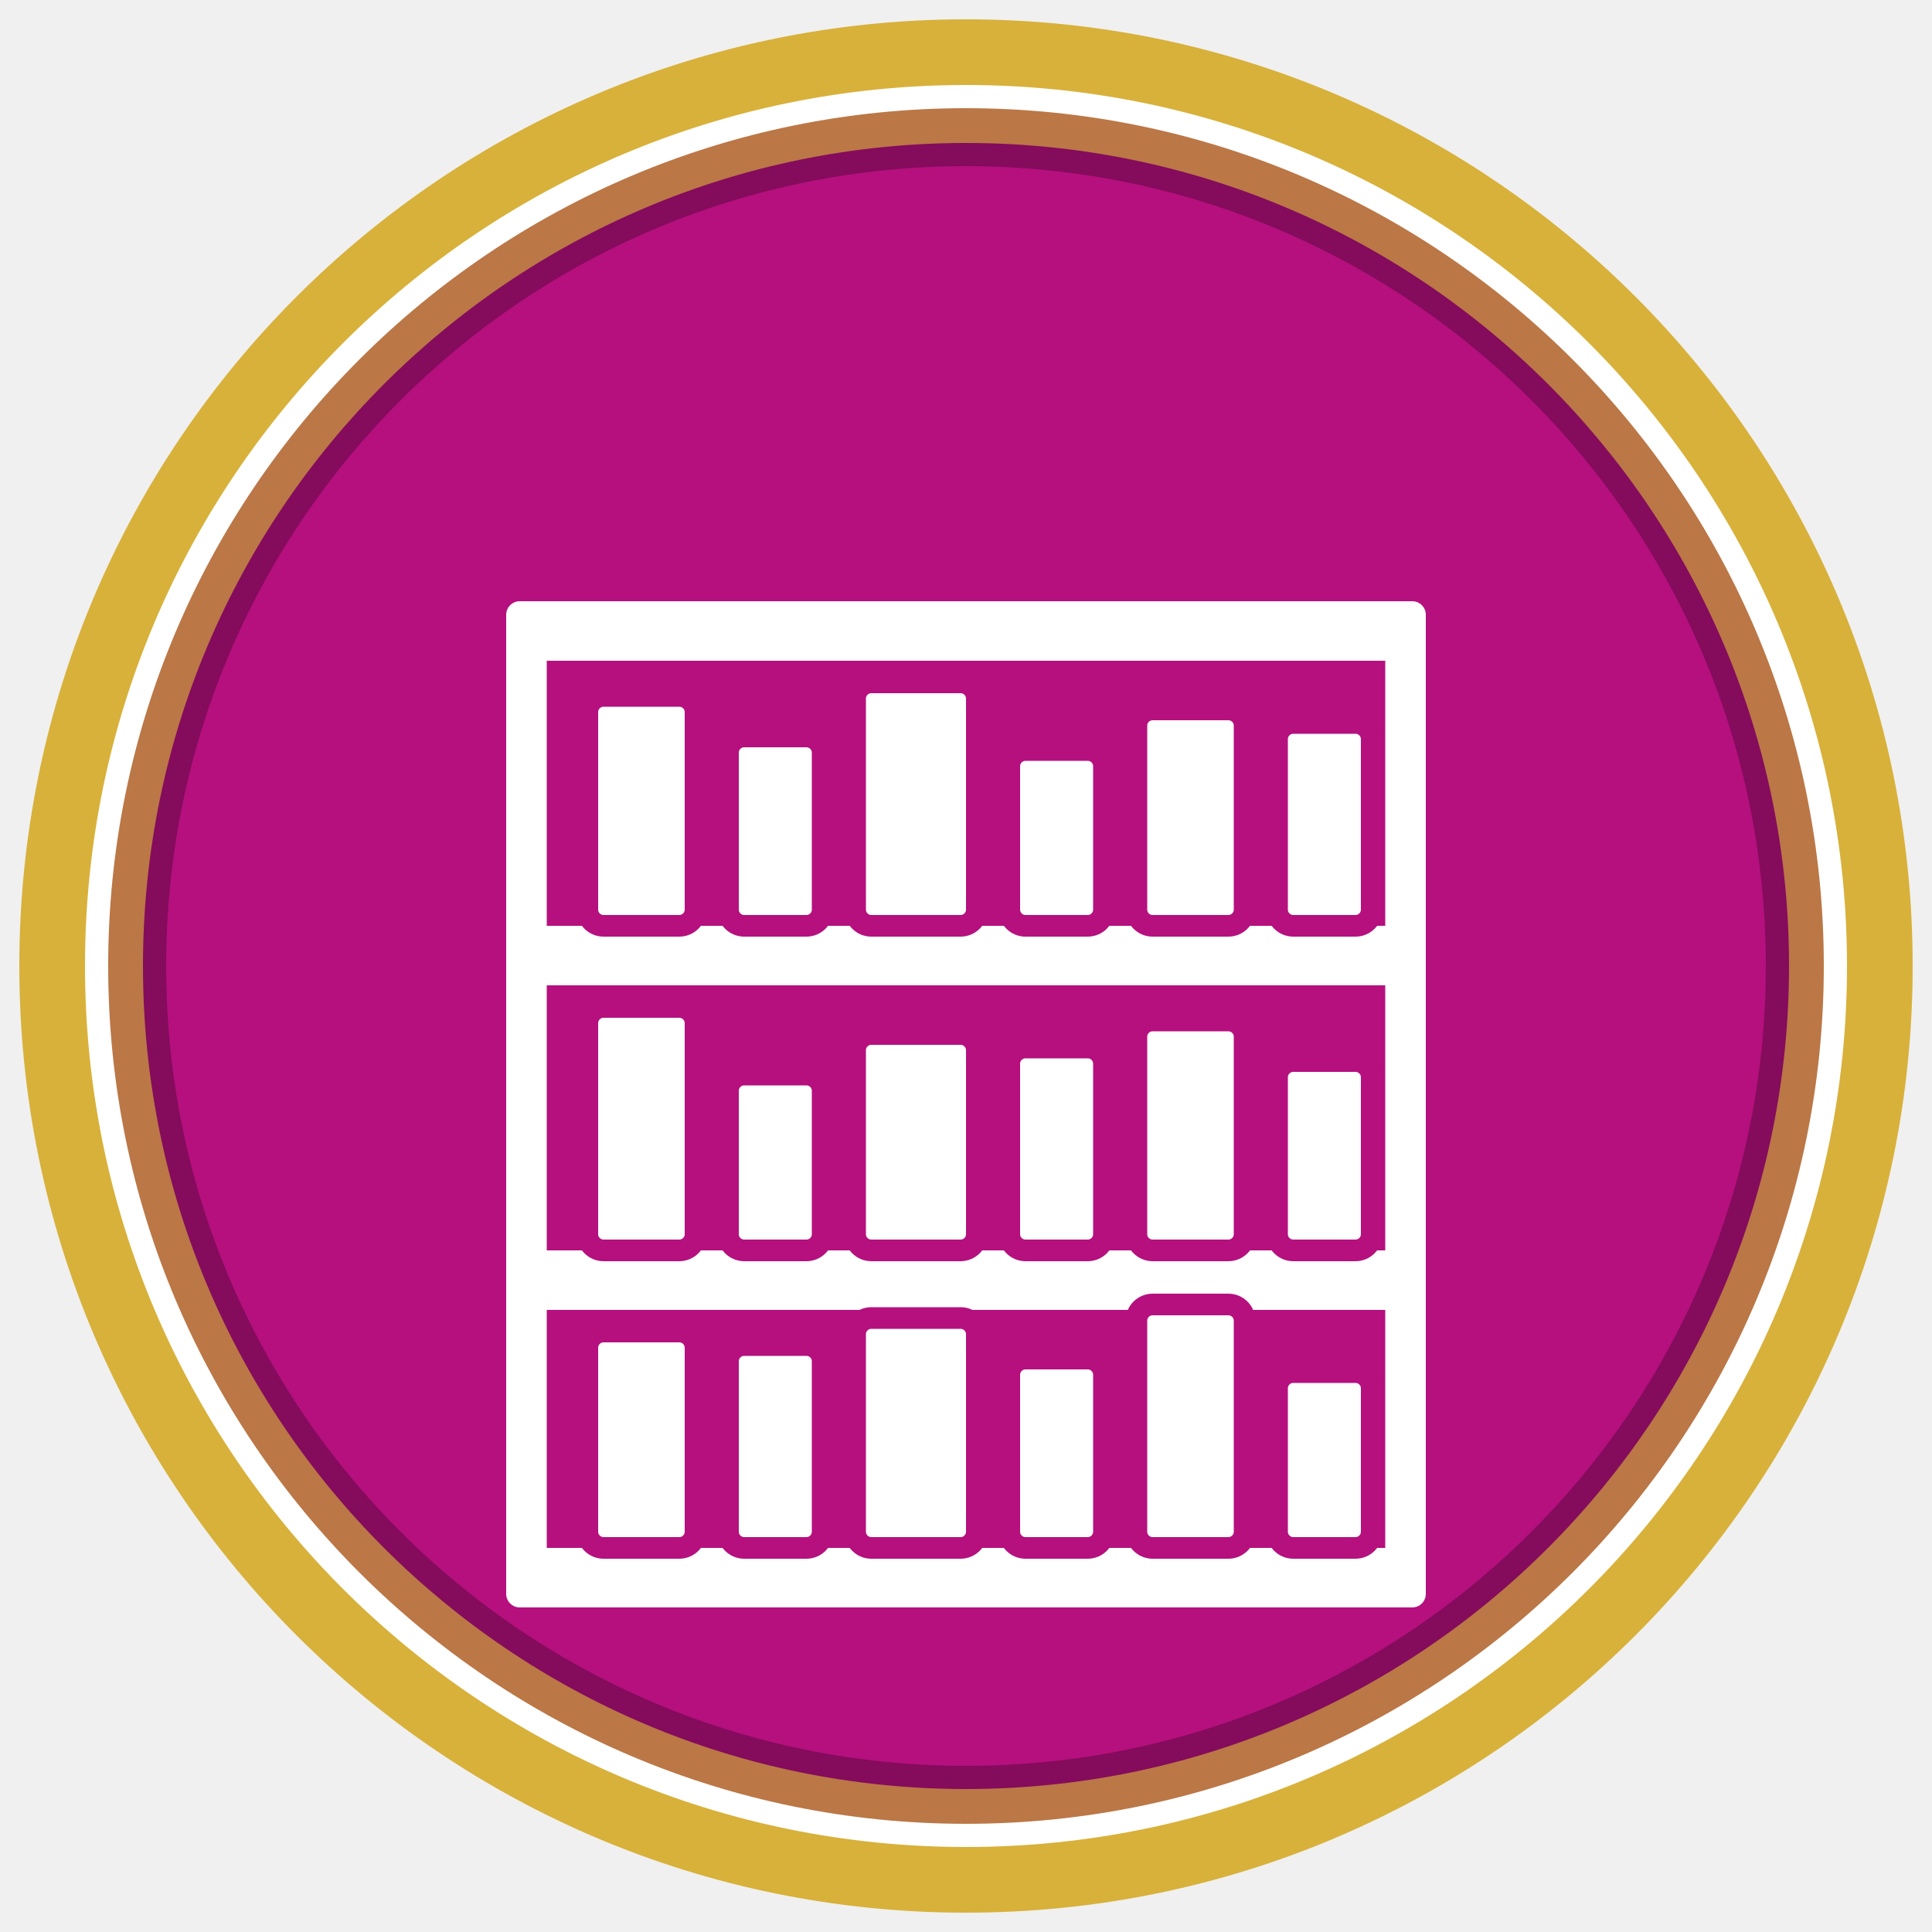
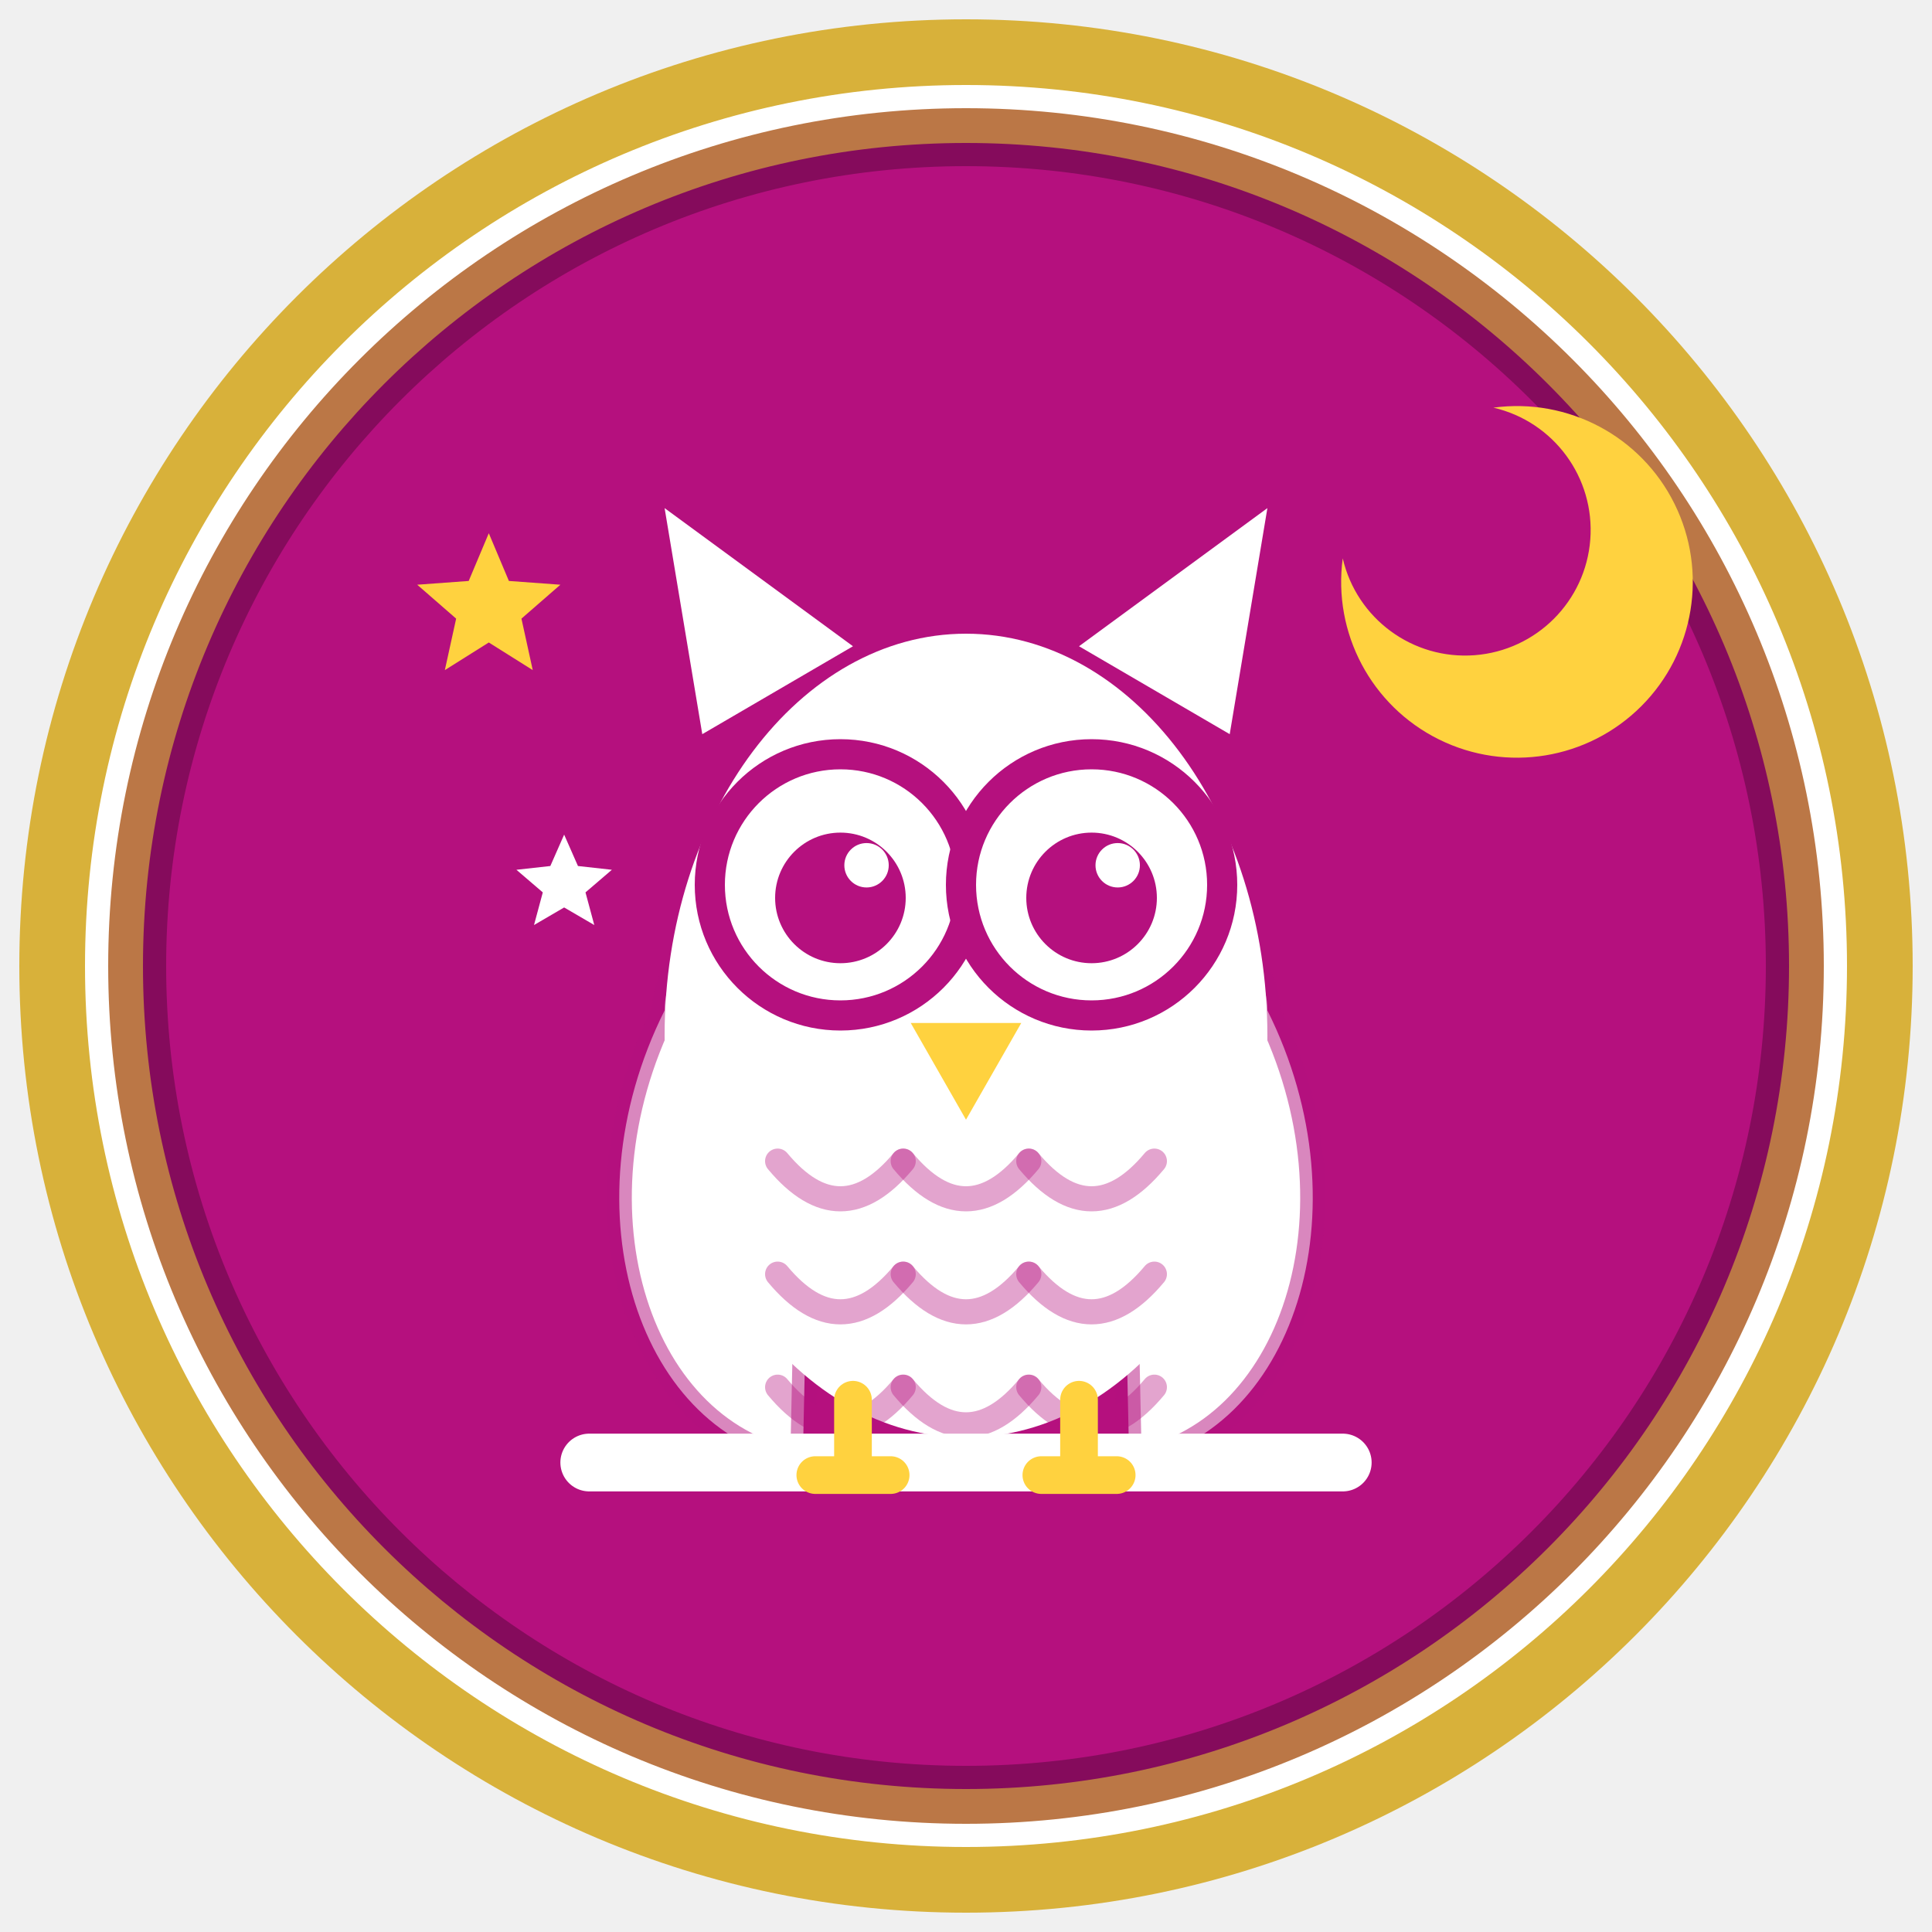
<svg xmlns="http://www.w3.org/2000/svg" viewBox="-100 -100 200 200" width="400" height="400">
  <circle r="98" fill="#D8B13A" />
  <circle r="89" fill="#850B5C" opacity=".35" />
  <circle r="84" fill="#B5107E" />
  <circle r="84" fill="none" stroke="#850B5C" stroke-width="2.4" />
  <circle r="90" fill="none" stroke="#FFFFFF" stroke-width="2.4" />
-   <g transform="translate(0 2) scale(1.4)">
-     <rect x="-34" y="-26" width="3" height="70" fill="#FFFFFF" />
-     <rect x="31" y="-26" width="3" height="70" fill="#FFFFFF" />
-     <rect x="-34" y="-28.4" width="68" height="4.4" rx="1" fill="#FFFFFF" />
-     <rect x="-34" y="-4.4" width="68" height="4.4" rx="1" fill="#FFFFFF" />
-     <rect x="-34" y="19.6" width="68" height="4.4" rx="1" fill="#FFFFFF" />
-     <rect x="-34" y="41.6" width="68" height="4.4" rx="1" fill="#FFFFFF" />
-     <rect x="-28" y="-21.4" width="8" height="17" rx="1.2" fill="#FFFFFF" stroke="#B5107E" stroke-width="1.6" />
-     <rect x="-17.6" y="-18.4" width="7" height="14" rx="1.2" fill="#FFFFFF" stroke="#B5107E" stroke-width="1.6" />
-     <rect x="-8.2" y="-22.4" width="9" height="18" rx="1.2" fill="#FFFFFF" stroke="#B5107E" stroke-width="1.6" />
-     <rect x="3.2" y="-17.4" width="7" height="13" rx="1.2" fill="#FFFFFF" stroke="#B5107E" stroke-width="1.6" />
-     <rect x="12.6" y="-20.4" width="8" height="16" rx="1.2" fill="#FFFFFF" stroke="#B5107E" stroke-width="1.6" />
-     <rect x="23.0" y="-19.4" width="7" height="15" rx="1.2" fill="#FFFFFF" stroke="#B5107E" stroke-width="1.6" />
-     <rect x="-28" y="1.6" width="8" height="18" rx="1.2" fill="#FFFFFF" stroke="#B5107E" stroke-width="1.6" />
-     <rect x="-17.6" y="6.6" width="7" height="13" rx="1.2" fill="#FFFFFF" stroke="#B5107E" stroke-width="1.6" />
-     <rect x="-8.2" y="3.6" width="9" height="16" rx="1.2" fill="#FFFFFF" stroke="#B5107E" stroke-width="1.6" />
-     <rect x="3.2" y="4.6" width="7" height="15" rx="1.2" fill="#FFFFFF" stroke="#B5107E" stroke-width="1.6" />
-     <rect x="12.6" y="2.6" width="8" height="17" rx="1.2" fill="#FFFFFF" stroke="#B5107E" stroke-width="1.6" />
-     <rect x="23.0" y="5.6" width="7" height="14" rx="1.2" fill="#FFFFFF" stroke="#B5107E" stroke-width="1.6" />
-     <rect x="-28" y="25.6" width="8" height="16" rx="1.2" fill="#FFFFFF" stroke="#B5107E" stroke-width="1.6" />
-     <rect x="-17.6" y="26.6" width="7" height="15" rx="1.2" fill="#FFFFFF" stroke="#B5107E" stroke-width="1.6" />
-     <rect x="-8.2" y="24.6" width="9" height="17" rx="1.2" fill="#FFFFFF" stroke="#B5107E" stroke-width="1.6" />
-     <rect x="3.2" y="27.6" width="7" height="14" rx="1.2" fill="#FFFFFF" stroke="#B5107E" stroke-width="1.6" />
-     <rect x="12.6" y="23.6" width="8" height="18" rx="1.2" fill="#FFFFFF" stroke="#B5107E" stroke-width="1.6" />
-     <rect x="23.0" y="28.6" width="7" height="13" rx="1.2" fill="#FFFFFF" stroke="#B5107E" stroke-width="1.6" />
+   <g transform="translate(0 2) scale(1.3)">
+     <path d="M-24,2 C-32,18 -26,36 -13,38 L-12,-8 C-20,-6 -24,-2 -24,2Z M24,2 C32,18 26,36 13,38 L12,-8 C20,-6 24,-2 24,2Z" fill="#FFFFFF" stroke="#B5107E" stroke-width="2" stroke-opacity=".5" />
+     <ellipse cx="0" cy="4" rx="24" ry="32" fill="#FFFFFF" />
+     <path d="M-21,-20 L-24,-38 L-9,-27Z M21,-20 L24,-38 L9,-27Z" fill="#FFFFFF" />
+     <circle cx="-10" cy="-8" r="10.4" fill="#FFFFFF" stroke="#B5107E" stroke-width="2.4" />
+     <circle cx="-10" cy="-6.96" r="5.2" fill="#B5107E" />
+     <circle cx="-7.92" cy="-9.56" r="1.768" fill="#FFFFFF" />
+     <circle cx="10" cy="-8" r="10.4" fill="#FFFFFF" stroke="#B5107E" stroke-width="2.4" />
+     <circle cx="10" cy="-6.96" r="5.2" fill="#B5107E" />
+     <circle cx="12.08" cy="-9.56" r="1.768" fill="#FFFFFF" />
+     <path d="M-4.4,3 L4.4,3 L0,10.7Z" fill="#FFD23F" />
+     <path d="M-15,14 q5,6 10,0" stroke="#B5107E" stroke-width="2" stroke-opacity=".38" fill="none" stroke-linecap="round" />
+     <path d="M-5,14 q5,6 10,0" stroke="#B5107E" stroke-width="2" stroke-opacity=".38" fill="none" stroke-linecap="round" />
+     <path d="M5,14 q5,6 10,0" stroke="#B5107E" stroke-width="2" stroke-opacity=".38" fill="none" stroke-linecap="round" />
+     <path d="M-15,23 q5,6 10,0" stroke="#B5107E" stroke-width="2" stroke-opacity=".38" fill="none" stroke-linecap="round" />
+     <path d="M-5,23 q5,6 10,0" stroke="#B5107E" stroke-width="2" stroke-opacity=".38" fill="none" stroke-linecap="round" />
+     <path d="M5,23 q5,6 10,0" stroke="#B5107E" stroke-width="2" stroke-opacity=".38" fill="none" stroke-linecap="round" />
+     <path d="M-15,32 q5,6 10,0" stroke="#B5107E" stroke-width="2" stroke-opacity=".38" fill="none" stroke-linecap="round" />
+     <path d="M-5,32 q5,6 10,0" stroke="#B5107E" stroke-width="2" stroke-opacity=".38" fill="none" stroke-linecap="round" />
+     <path d="M5,32 q5,6 10,0" stroke="#B5107E" stroke-width="2" stroke-opacity=".38" fill="none" stroke-linecap="round" />
+     <path d="M-30,38 H30" stroke="#FFFFFF" stroke-width="4.6" stroke-linecap="round" />
+     <path d="M-9,33 v6 M-12,39 h6 M9,33 v6 M6,39 h6" stroke="#FFD23F" stroke-width="3" stroke-linecap="round" fill="none" />
+     <path d="M30,-34 a14,14 0 1 0 12,-12 a10,10 0 1 1 -12,12Z" fill="#FFD23F" />
+     <polygon points="-38.0,-36.0 -36.4,-32.2 -32.3,-31.9 -35.4,-29.2 -34.5,-25.1 -38.0,-27.3 -41.5,-25.1 -40.6,-29.2 -43.7,-31.9 -39.6,-32.2" fill="#FFD23F" stroke-linejoin="round" />
+     <polygon points="-32.0,-12.0 -30.9,-9.5 -28.2,-9.2 -30.3,-7.4 -29.6,-4.8 -32.0,-6.2 -34.4,-4.8 -33.7,-7.4 -35.8,-9.2 -33.1,-9.5" fill="#FFFFFF" stroke-linejoin="round" />
  </g>
</svg>
